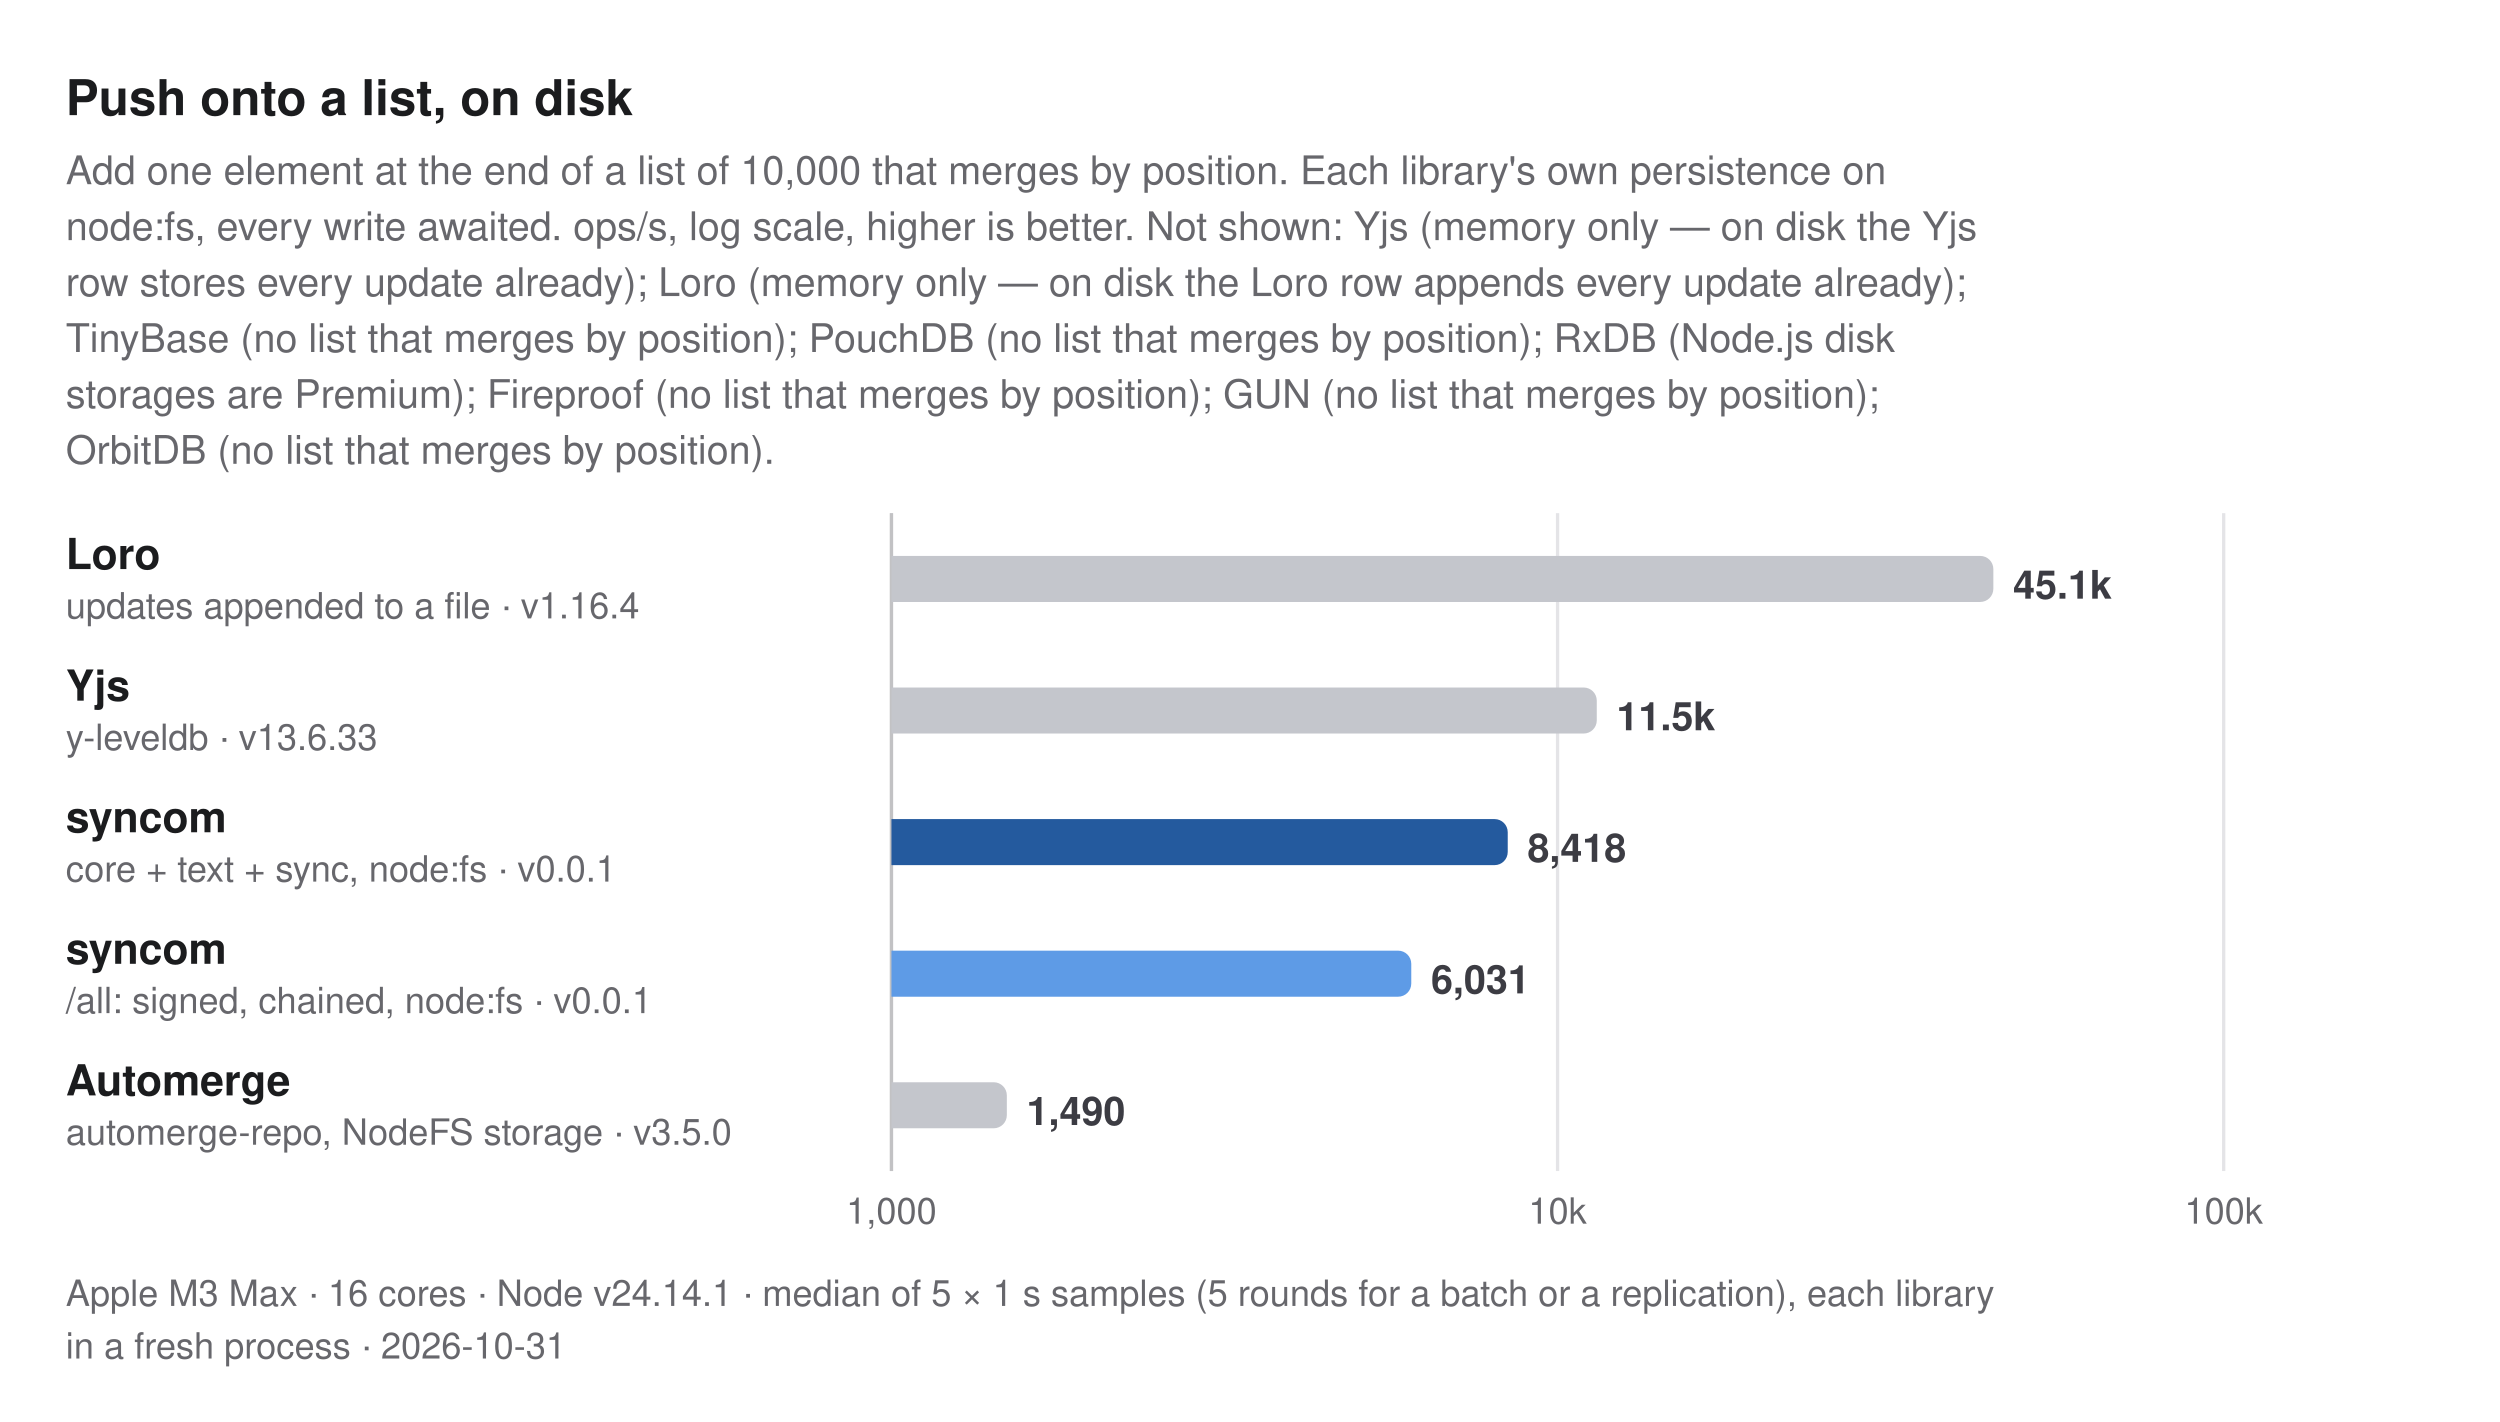
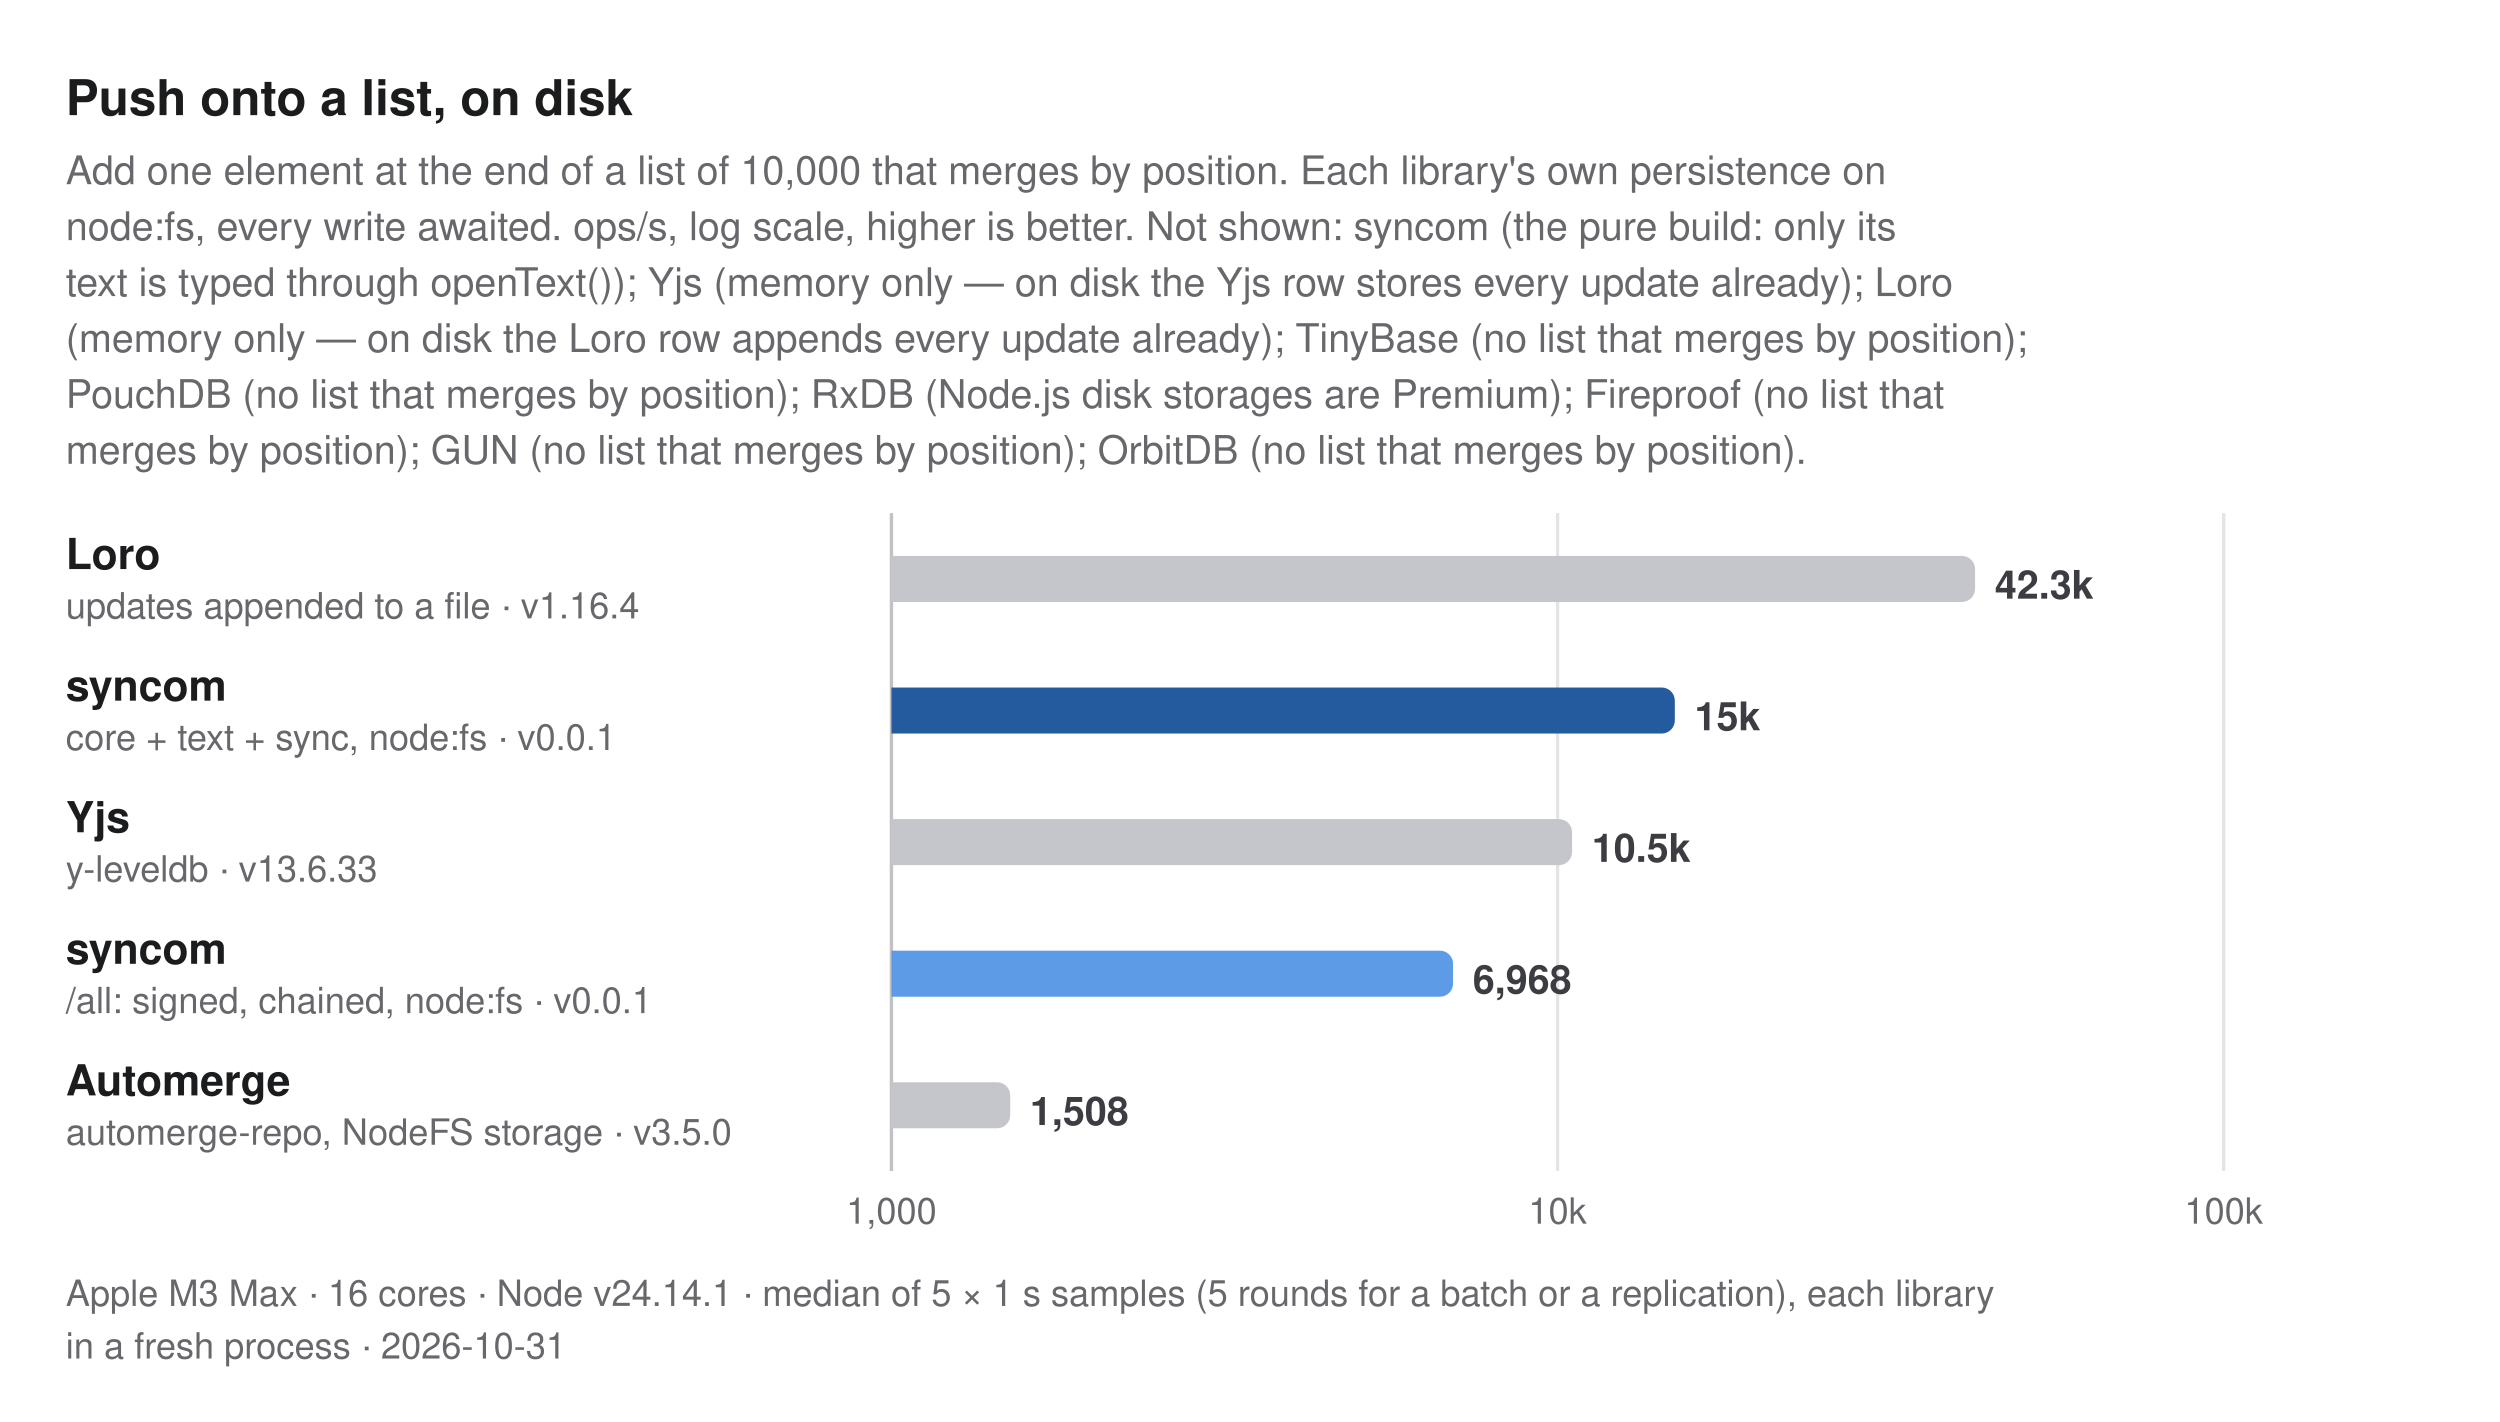
- <svg xmlns="http://www.w3.org/2000/svg" width="760" height="432" viewBox="0 0 760 432" role="img" aria-label="Push onto a list, on disk. Add one element at the end of a list of 10,000 that merges by position. Each library's own persistence on node:fs, every write awaited. ops/s, log scale, higher is better. Not shown: Yjs (memory only — on disk the Yjs row stores every update already); Loro (memory only — on disk the Loro row appends every update already); TinyBase (no list that merges by position); PouchDB (no list that merges by position); RxDB (Node.js disk storages are Premium); Fireproof (no list that merges by position); GUN (no list that merges by position); OrbitDB (no list that merges by position).">
+ <svg xmlns="http://www.w3.org/2000/svg" width="760" height="432" viewBox="0 0 760 432" role="img" aria-label="Push onto a list, on disk. Add one element at the end of a list of 10,000 that merges by position. Each library's own persistence on node:fs, every write awaited. ops/s, log scale, higher is better. Not shown: syncom (the pure build: only its text is typed through openText()); Yjs (memory only — on disk the Yjs row stores every update already); Loro (memory only — on disk the Loro row appends every update already); TinyBase (no list that merges by position); PouchDB (no list that merges by position); RxDB (Node.js disk storages are Premium); Fireproof (no list that merges by position); GUN (no list that merges by position); OrbitDB (no list that merges by position).">
  <style>
  text { font-family: -apple-system, BlinkMacSystemFont, "Segoe UI", Helvetica, Arial, sans-serif; }
  .title { font-size: 15px; font-weight: 700; fill: #1b1c1e; }
  .subtitle, .caption { font-size: 12px; fill: #67676c; }
  .caption { font-size: 11px; }
  .group { font-size: 11px; font-weight: 600; letter-spacing: 0.06em; fill: #67676c; }
  .label { font-size: 13px; font-weight: 600; fill: #1b1c1e; }
  .label.primary, .label.secondary { font-weight: 700; }
  .sublabel { font-size: 11px; fill: #67676c; }
  .value { font-size: 12px; font-weight: 600; fill: #3c3c43; font-variant-numeric: tabular-nums; }
  .value.small { font-size: 10px; }
  .legend { font-size: 11px; fill: #3c3c43; }
  .tick { font-size: 11px; fill: #67676c; font-variant-numeric: tabular-nums; }
  .grid { stroke: #e4e4e7; stroke-width: 1; }
  .axis { stroke: #c2c2c4; stroke-width: 1; }
  .ref { stroke: #67676c; stroke-width: 1; stroke-dasharray: 3 3; }
  .bar { fill: #c4c6cc; }
  .bar.primary { fill: #245a9e; }
  .bar.secondary { fill: #5e9be6; }
  @media (prefers-color-scheme: dark) {
    .title, .label { fill: #dfdfd6; }
    .subtitle, .caption, .group, .sublabel, .tick { fill: #98989f; }
    .value, .legend { fill: #c2c2c4; }
    .grid { stroke: #2e2e32; }
    .axis { stroke: #48484c; }
    .ref { stroke: #98989f; }
    .bar { fill: #46474e; }
    .bar.primary { fill: #8dbcf2; }
    .bar.secondary { fill: #3d7bd0; }
  }
</style>
  <text class="title" x="20" y="35">Push onto a list, on disk</text>
  <text class="subtitle" x="20" y="56">Add one element at the end of a list of 10,000 that merges by position. Each library's own persistence on</text>
-   <text class="subtitle" x="20" y="73">node:fs, every write awaited. ops/s, log scale, higher is better. Not shown: Yjs (memory only — on disk the Yjs</text>
-   <text class="subtitle" x="20" y="90">row stores every update already); Loro (memory only — on disk the Loro row appends every update already);</text>
-   <text class="subtitle" x="20" y="107">TinyBase (no list that merges by position); PouchDB (no list that merges by position); RxDB (Node.js disk</text>
-   <text class="subtitle" x="20" y="124">storages are Premium); Fireproof (no list that merges by position); GUN (no list that merges by position);</text>
-   <text class="subtitle" x="20" y="141">OrbitDB (no list that merges by position).</text>
+   <text class="subtitle" x="20" y="73">node:fs, every write awaited. ops/s, log scale, higher is better. Not shown: syncom (the pure build: only its</text>
+   <text class="subtitle" x="20" y="90">text is typed through openText()); Yjs (memory only — on disk the Yjs row stores every update already); Loro</text>
+   <text class="subtitle" x="20" y="107">(memory only — on disk the Loro row appends every update already); TinyBase (no list that merges by position);</text>
+   <text class="subtitle" x="20" y="124">PouchDB (no list that merges by position); RxDB (Node.js disk storages are Premium); Fireproof (no list that</text>
+   <text class="subtitle" x="20" y="141">merges by position); GUN (no list that merges by position); OrbitDB (no list that merges by position).</text>
  <line class="grid" x1="271" y1="156" x2="271" y2="356" />
  <text class="tick" x="271" y="372" text-anchor="middle">1,000</text>
  <line class="grid" x1="473.5" y1="156" x2="473.5" y2="356" />
  <text class="tick" x="473.5" y="372" text-anchor="middle">10k</text>
  <line class="grid" x1="676" y1="156" x2="676" y2="356" />
  <text class="tick" x="676" y="372" text-anchor="middle">100k</text>
  <line class="axis" x1="271" y1="156" x2="271" y2="356" />
  <g>
    <text class="label" x="20" y="173">Loro</text>
    <text class="sublabel" x="20" y="188">updates appended to a file · v1.16.4</text>
-     <path class="bar" d="M271,169H601.979A4,4 0 0 1 605.979,173V179A4,4 0 0 1 601.979,183H271Z" />
-     <text class="value" x="611.979" y="182">45.1k</text>
+     <path class="bar" d="M271,169H596.428A4,4 0 0 1 600.428,173V179A4,4 0 0 1 596.428,183H271Z" />
+     <text class="value" x="606.428" y="182">42.3k</text>
  </g>
  <g>
-     <text class="label" x="20" y="213">Yjs</text>
-     <text class="sublabel" x="20" y="228">y-leveldb · v13.6.33</text>
-     <path class="bar" d="M271,209H481.421A4,4 0 0 1 485.421,213V219A4,4 0 0 1 481.421,223H271Z" />
-     <text class="value" x="491.421" y="222">11.5k</text>
+     <text class="label primary" x="20" y="213">syncom</text>
+     <text class="sublabel" x="20" y="228">core + text + sync, node:fs · v0.0.1</text>
+     <path class="bar primary" d="M271,209H505.143A4,4 0 0 1 509.143,213V219A4,4 0 0 1 505.143,223H271Z" />
+     <text class="value" x="515.143" y="222">15k</text>
  </g>
  <g>
-     <text class="label primary" x="20" y="253">syncom</text>
-     <text class="sublabel" x="20" y="268">core + text + sync, node:fs · v0.0.1</text>
-     <path class="bar primary" d="M271,249H454.351A4,4 0 0 1 458.351,253V259A4,4 0 0 1 454.351,263H271Z" />
-     <text class="value" x="464.351" y="262">8,418</text>
+     <text class="label" x="20" y="253">Yjs</text>
+     <text class="sublabel" x="20" y="268">y-leveldb · v13.6.33</text>
+     <path class="bar" d="M271,249H473.913A4,4 0 0 1 477.913,253V259A4,4 0 0 1 473.913,263H271Z" />
+     <text class="value" x="483.913" y="262">10.5k</text>
  </g>
  <g>
    <text class="label secondary" x="20" y="293">syncom</text>
    <text class="sublabel" x="20" y="308">/all: signed, chained, node:fs · v0.0.1</text>
-     <path class="bar secondary" d="M271,289H425.026A4,4 0 0 1 429.026,293V299A4,4 0 0 1 425.026,303H271Z" />
-     <text class="value" x="435.026" y="302">6,031</text>
+     <path class="bar secondary" d="M271,289H437.73A4,4 0 0 1 441.73,293V299A4,4 0 0 1 437.73,303H271Z" />
+     <text class="value" x="447.73" y="302">6,968</text>
  </g>
  <g>
    <text class="label" x="20" y="333">Automerge</text>
    <text class="sublabel" x="20" y="348">automerge-repo, NodeFS storage · v3.5.0</text>
-     <path class="bar" d="M271,329H302.081A4,4 0 0 1 306.081,333V339A4,4 0 0 1 302.081,343H271Z" />
-     <text class="value" x="312.081" y="342">1,490</text>
+     <path class="bar" d="M271,329H303.105A4,4 0 0 1 307.105,333V339A4,4 0 0 1 303.105,343H271Z" />
+     <text class="value" x="313.105" y="342">1,508</text>
  </g>
  <text class="caption" x="20" y="397">Apple M3 Max · 16 cores · Node v24.14.1 · median of 5 × 1 s samples (5 rounds for a batch or a replication), each library</text>
  <text class="caption" x="20" y="413">in a fresh process · 2026-10-31</text>
</svg>
